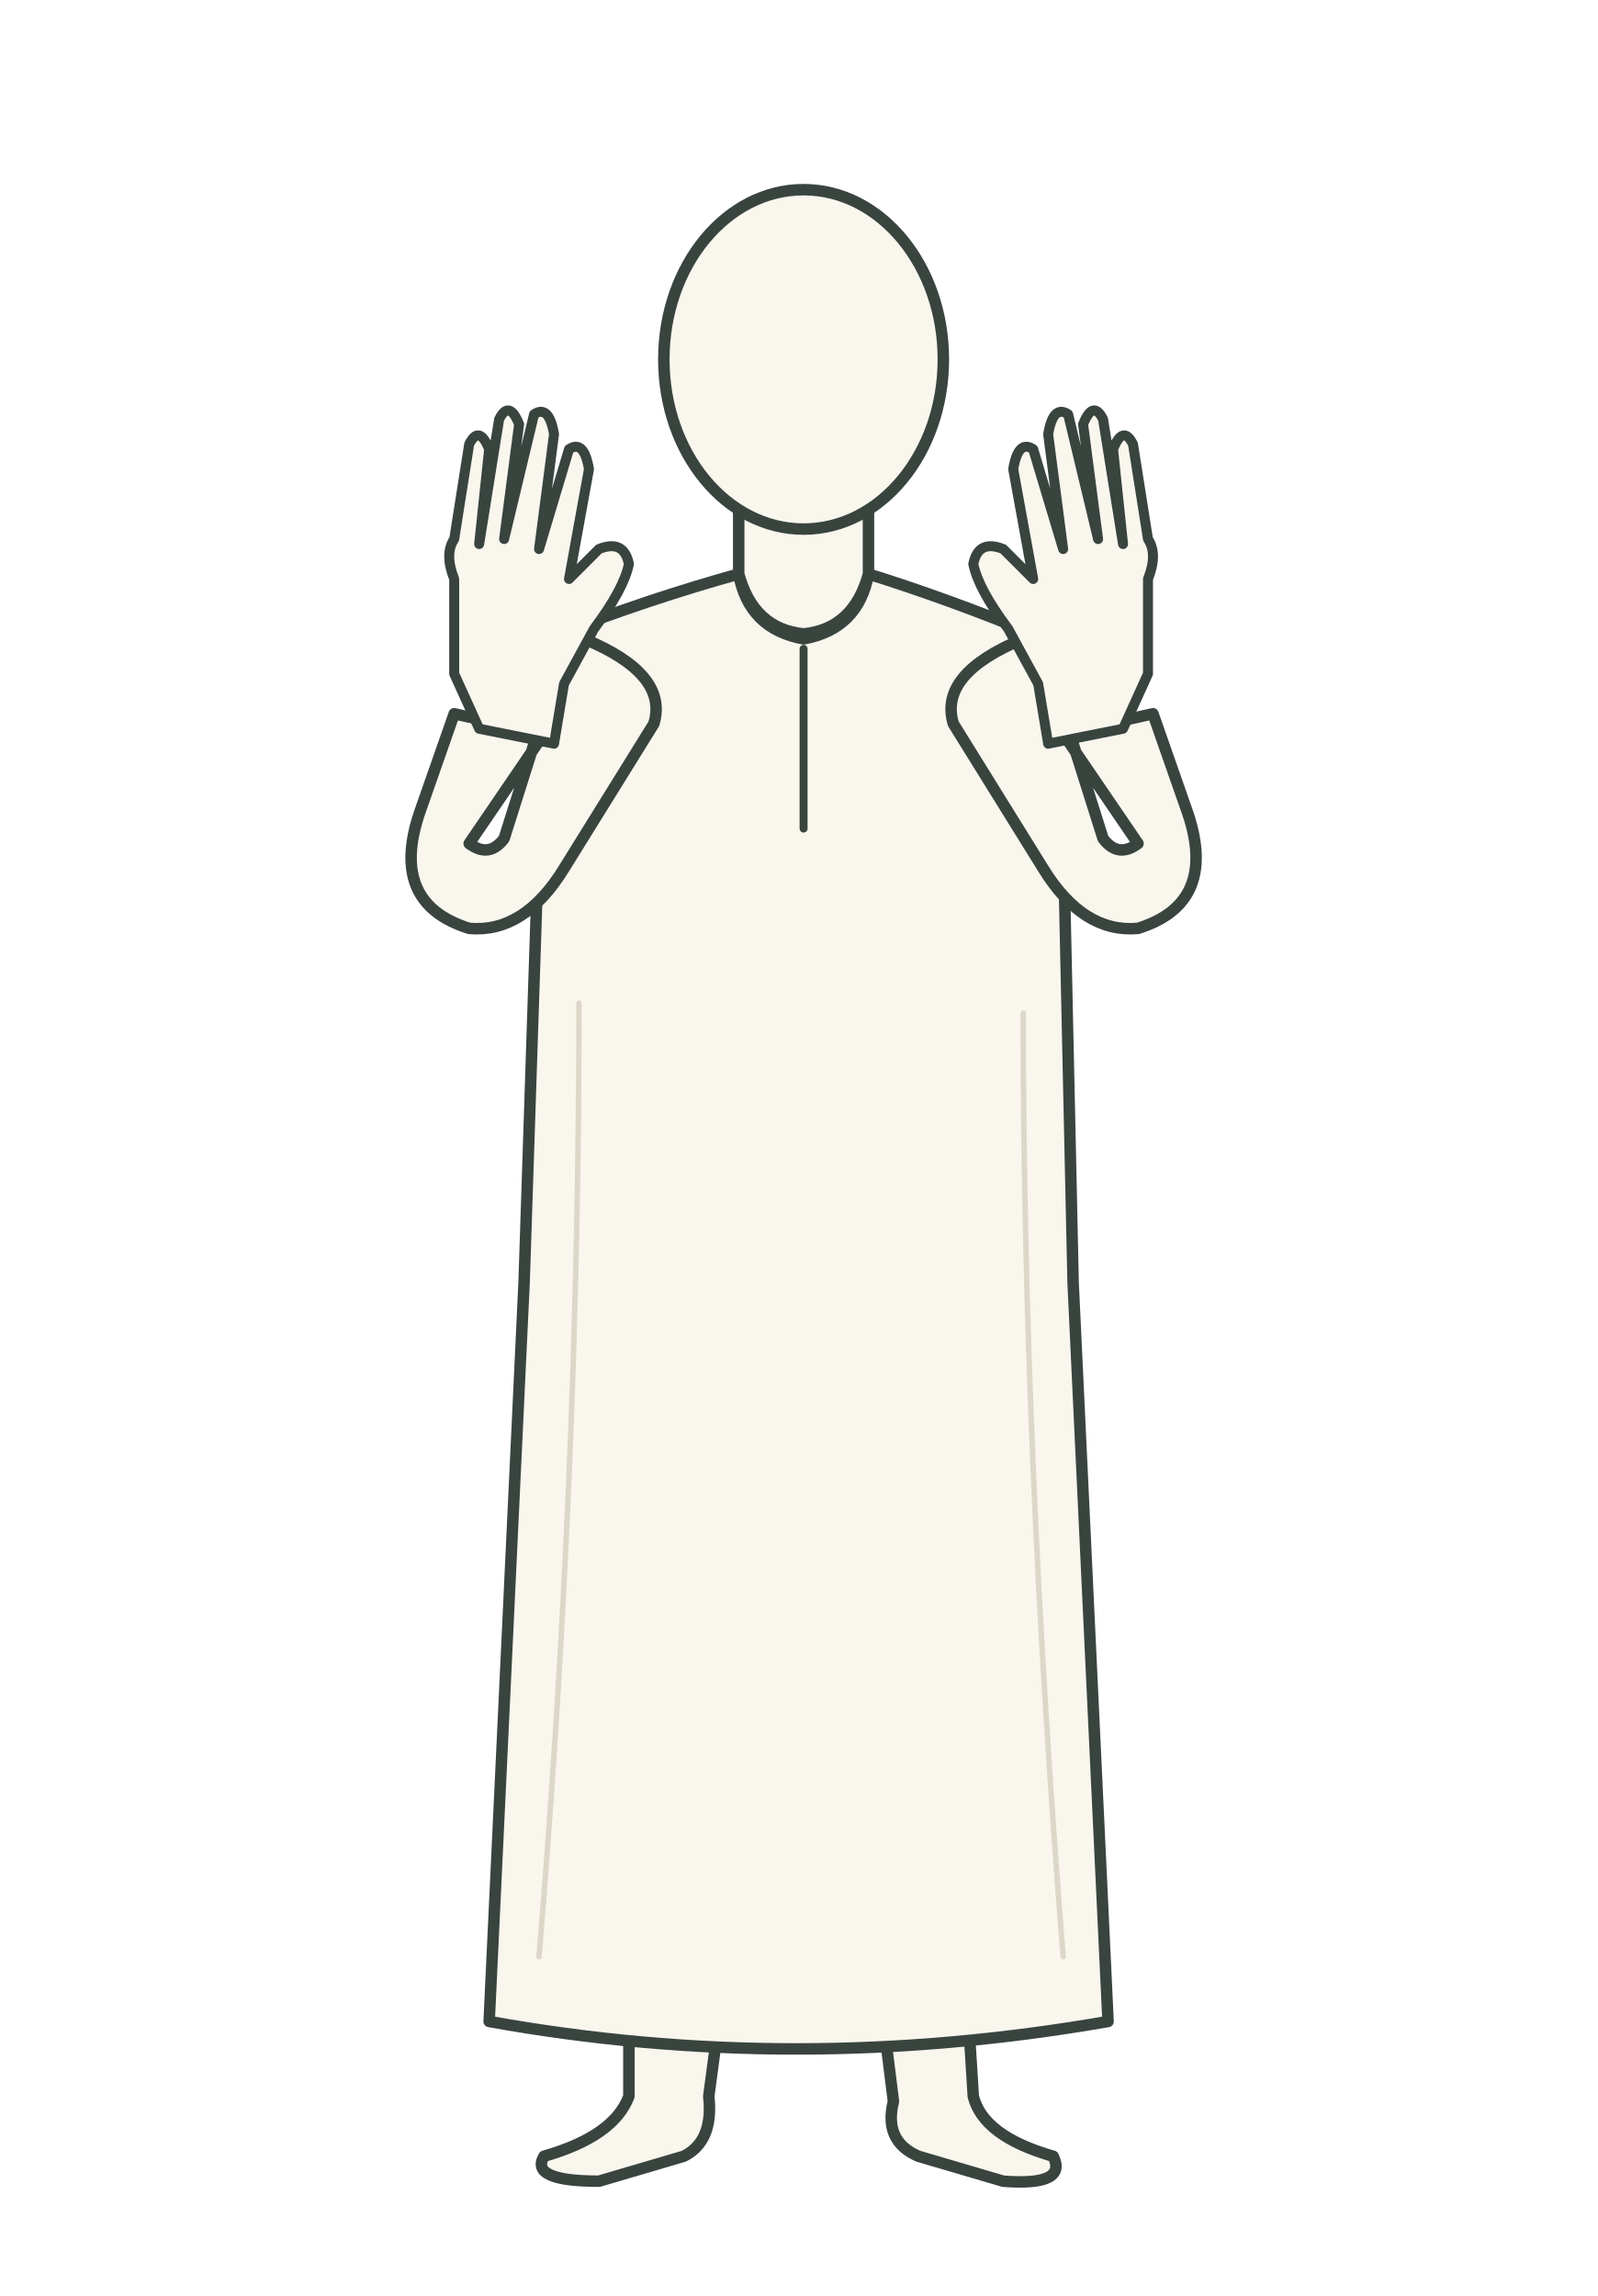
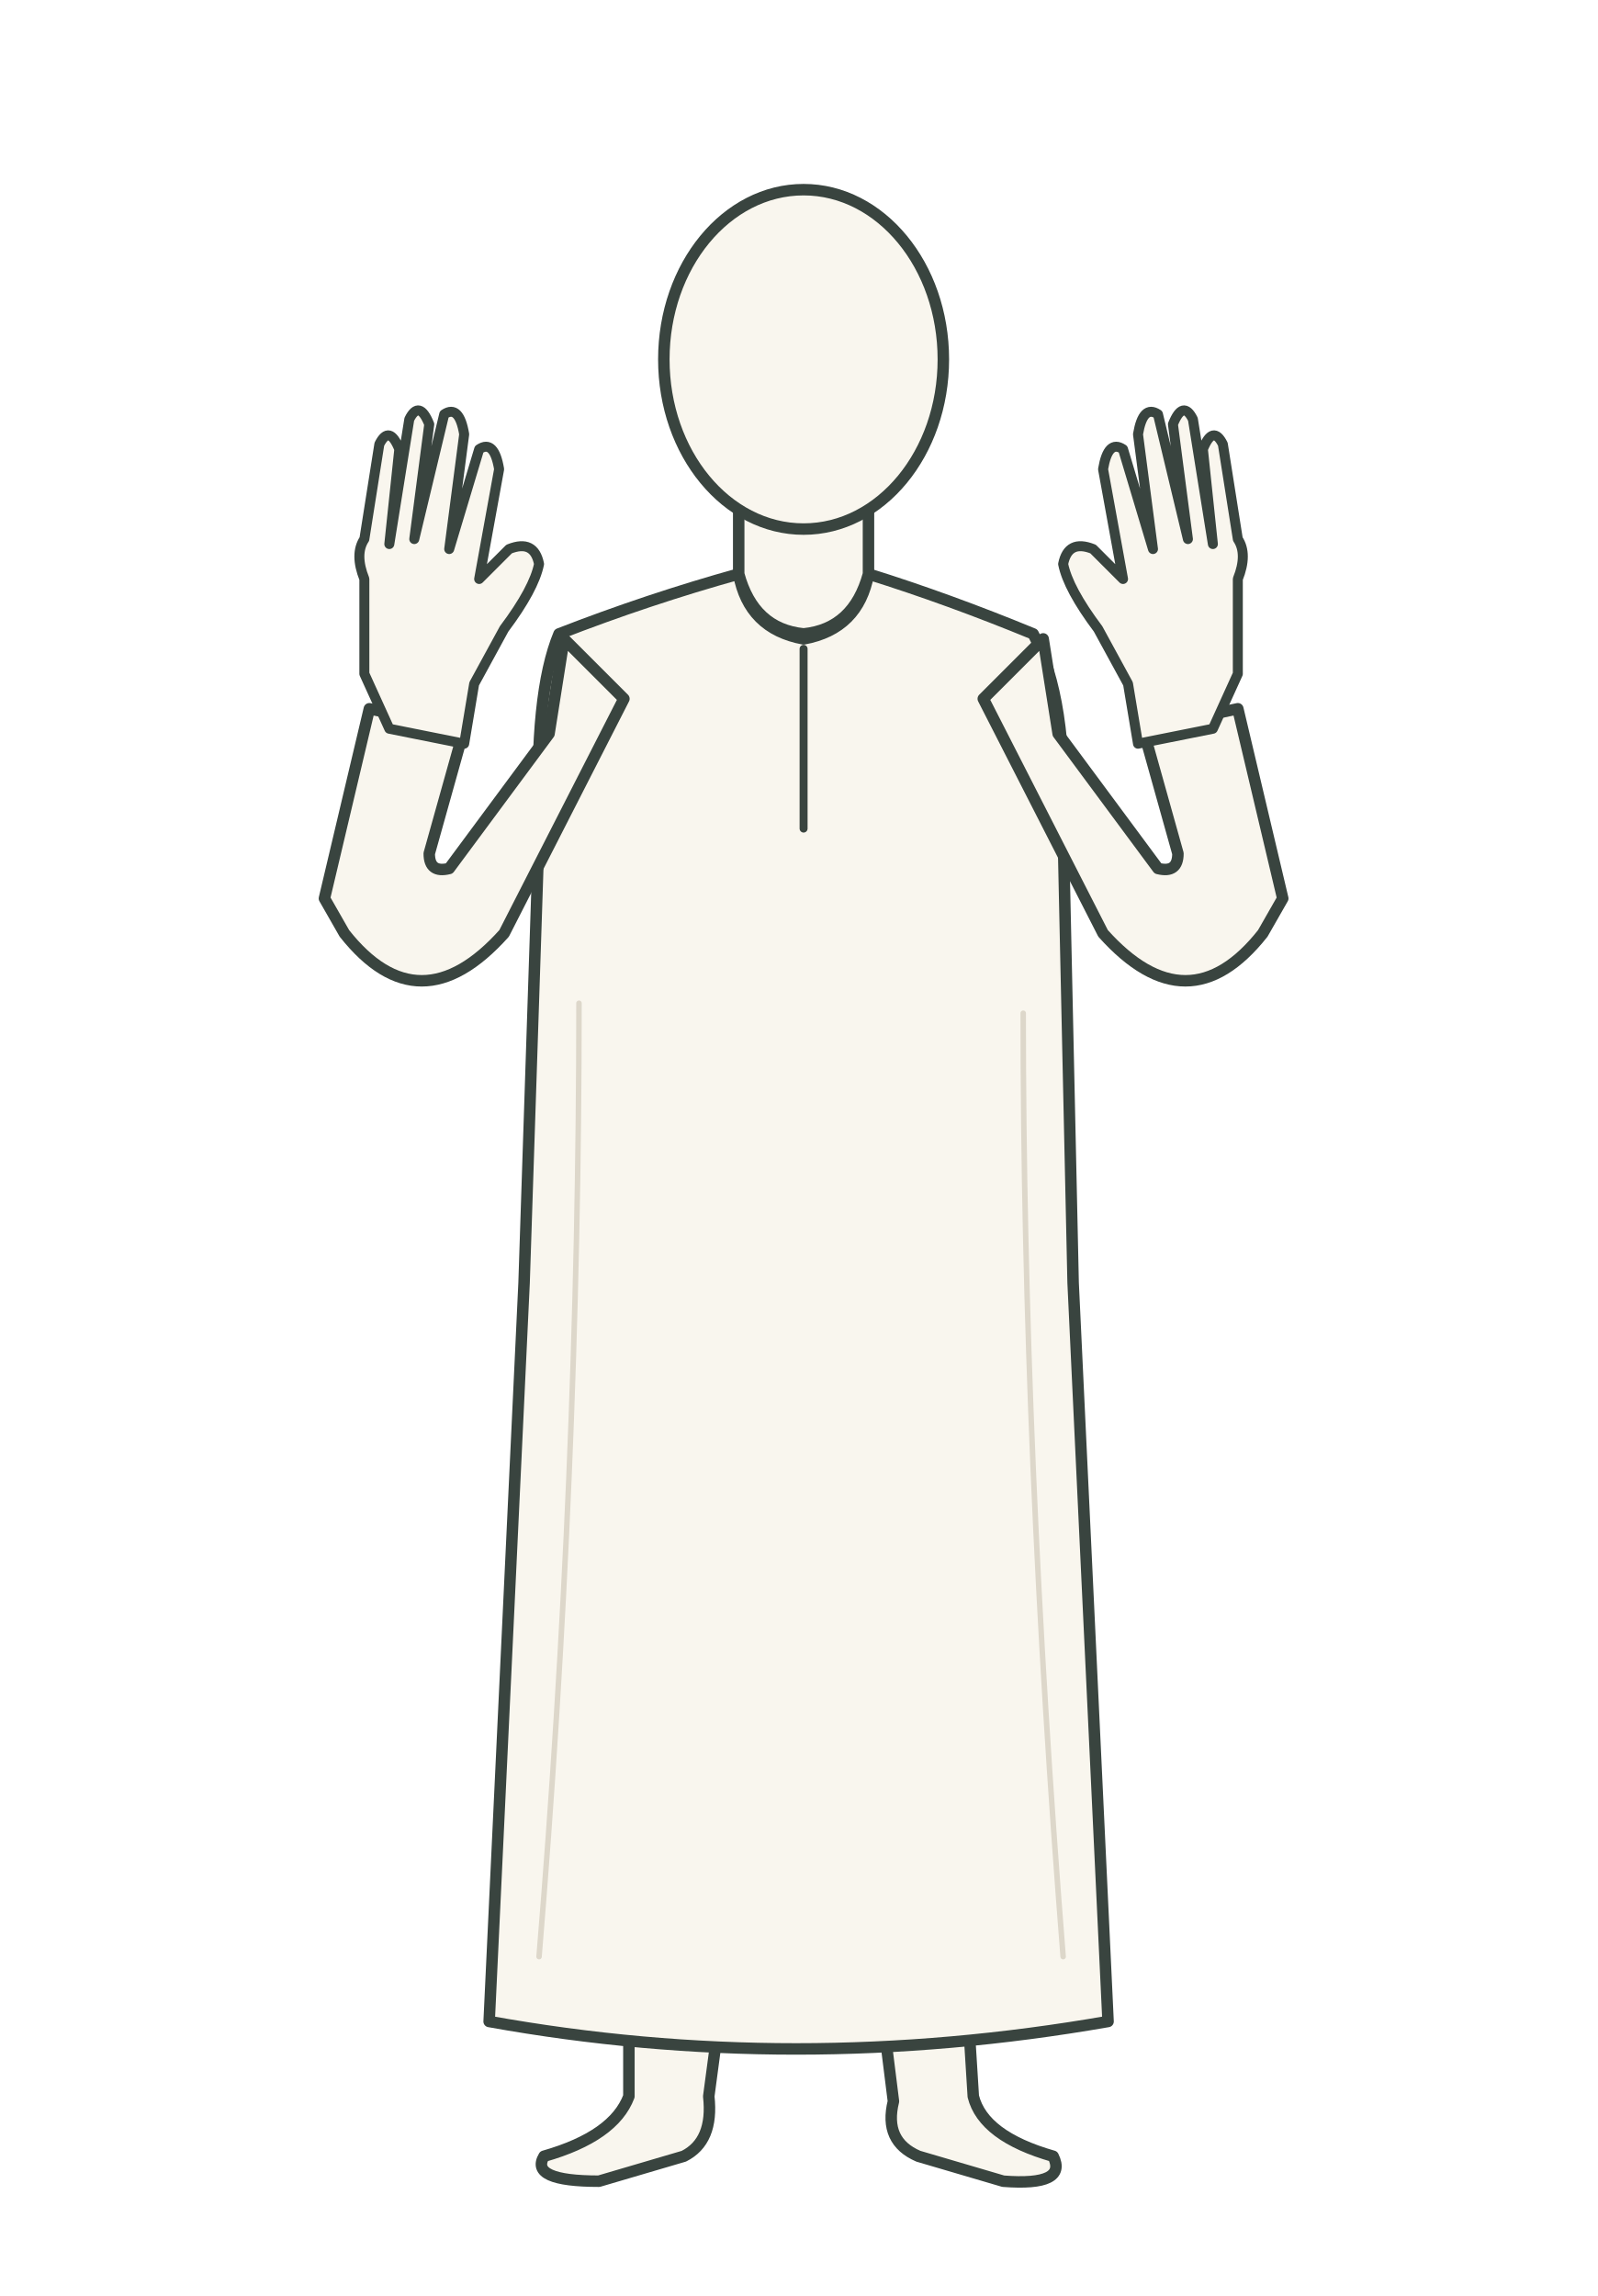
<svg xmlns="http://www.w3.org/2000/svg" width="320" height="460" viewBox="0 0 320 460">
  <path d="M 126,404 L 126,420 Q 123,428 109,432 Q 106,437 120,437 L 137,432 Q 143,429 142,420 L 144,405 Z" fill="#F9F6EE" stroke="#39443F" stroke-width="2.3" stroke-linecap="round" stroke-linejoin="round" />
  <path d="M 177,405 L 179,421 Q 177,429 184,432 L 201,437 Q 214,438 211,432 Q 197,428 195,420 L 194,404 Z" fill="#F9F6EE" stroke="#39443F" stroke-width="2.3" stroke-linecap="round" stroke-linejoin="round" />
  <path d="M 148,115 Q 130,120 112,127 Q 107,139 108,166 L 105,257 L 98,405 Q 159,416 222,405 L 215,257 L 213,166 Q 214,140 207,127 Q 190,120 174,115 Q 172,126 161,128 Q 150,126 148,115 Z" fill="#F9F6EE" stroke="#39443F" stroke-width="2.3" stroke-linecap="round" stroke-linejoin="round" />
  <path d="M 148,99 L 148,115 Q 151,126 161,127 Q 171,126 174,115 L 174,99 Z" fill="#F9F6EE" stroke="#39443F" stroke-width="2.3" stroke-linecap="round" stroke-linejoin="round" />
  <path d="M 133,72 A 28,34 0 1,0 189,72 A 28,34 0 1,0 133,72 Z" fill="#F9F6EE" stroke="#39443F" stroke-width="2.3" stroke-linecap="round" stroke-linejoin="round" />
-   <path d="M 91,143 L 84,163 Q 78,181 94,186 Q 105,187 113,174 L 131,145 Q 134,135 117,128 L 107,149 L 101,168 Q 98,172 94,169 L 109,147 Z" fill="#F9F6EE" stroke="#39443F" stroke-width="2.3" stroke-linecap="round" stroke-linejoin="round" />
-   <path d="M 231,143 L 238,163 Q 244,181 228,186 Q 217,187 209,174 L 191,145 Q 188,135 205,128 L 215,149 L 221,168 Q 224,172 228,169 L 213,147 Z" fill="#F9F6EE" stroke="#39443F" stroke-width="2.3" stroke-linecap="round" stroke-linejoin="round" />
-   <path d="M 96,146 L 91,135 L 91,116 Q 89,111 91,108 L 94,89 Q 96,85 98,90 L 96,109 L 100,84 Q 102,80 104,85 L 101,108 L 107,83 Q 110,81 111,87 L 108,110 L 114,90 Q 117,88 118,94 L 114,116 L 120,110 Q 125,108 126,113 Q 125,118 119,126 L 113,137 L 111,149 Z" fill="#F9F6EE" stroke="#39443F" stroke-width="2" stroke-linecap="round" stroke-linejoin="round" />
-   <path d="M 225,146 L 230,135 L 230,116 Q 232,111 230,108 L 227,89 Q 225,85 223,90 L 225,109 L 221,84 Q 219,80 217,85 L 220,108 L 214,83 Q 211,81 210,87 L 213,110 L 207,90 Q 204,88 203,94 L 207,116 L 201,110 Q 196,108 195,113 Q 196,118 202,126 L 208,137 L 210,149 Z" fill="#F9F6EE" stroke="#39443F" stroke-width="2" stroke-linecap="round" stroke-linejoin="round" />
+   <path d="M 113,128 L 125,140 L 101,187 Q 84,206 69,187 L 65,180 L 74,142 L 93,146 L 86,171 Q 86,175 90,174 L 110,147 Z" fill="#F9F6EE" stroke="#39443F" stroke-width="2.3" stroke-linecap="round" stroke-linejoin="round" />
+   <path d="M 209,128 L 197,140 L 221,187 Q 238,206 253,187 L 257,180 L 248,142 L 229,146 L 236,171 Q 236,175 232,174 L 212,147 Z" fill="#F9F6EE" stroke="#39443F" stroke-width="2.3" stroke-linecap="round" stroke-linejoin="round" />
+   <path d="M 78 146 L 73 135 L 73 116 Q 71 111 73 108 L 76 89 Q 78 85 80 90 L 78 109 L 82 84 Q 84 80 86 85 L 83 108 L 89 83 Q 92 81 93 87 L 90 110 L 96 90 Q 99 88 100 94 L 96 116 L 102 110 Q 107 108 108 113 Q 107 118 101 126 L 95 137 L 93 149 Z " fill="#F9F6EE" stroke="#39443F" stroke-width="2" stroke-linecap="round" stroke-linejoin="round" />
+   <path d="M 243 146 L 248 135 L 248 116 Q 250 111 248 108 L 245 89 Q 243 85 241 90 L 243 109 L 239 84 Q 237 80 235 85 L 238 108 L 232 83 Q 229 81 228 87 L 231 110 L 225 90 Q 222 88 221 94 L 225 116 L 219 110 Q 214 108 213 113 Q 214 118 220 126 L 226 137 L 228 149 Z " fill="#F9F6EE" stroke="#39443F" stroke-width="2" stroke-linecap="round" stroke-linejoin="round" />
  <path d="M 161,130 L 161,166" fill="none" stroke="#39443F" stroke-width="1.6" stroke-linecap="round" stroke-linejoin="round" />
  <path d="M 116,201 Q 116,295 108,392 M 205,203 Q 205,291 213,392" fill="none" stroke="#DDD7CA" stroke-width="1.1" stroke-linecap="round" stroke-linejoin="round" />
</svg>
